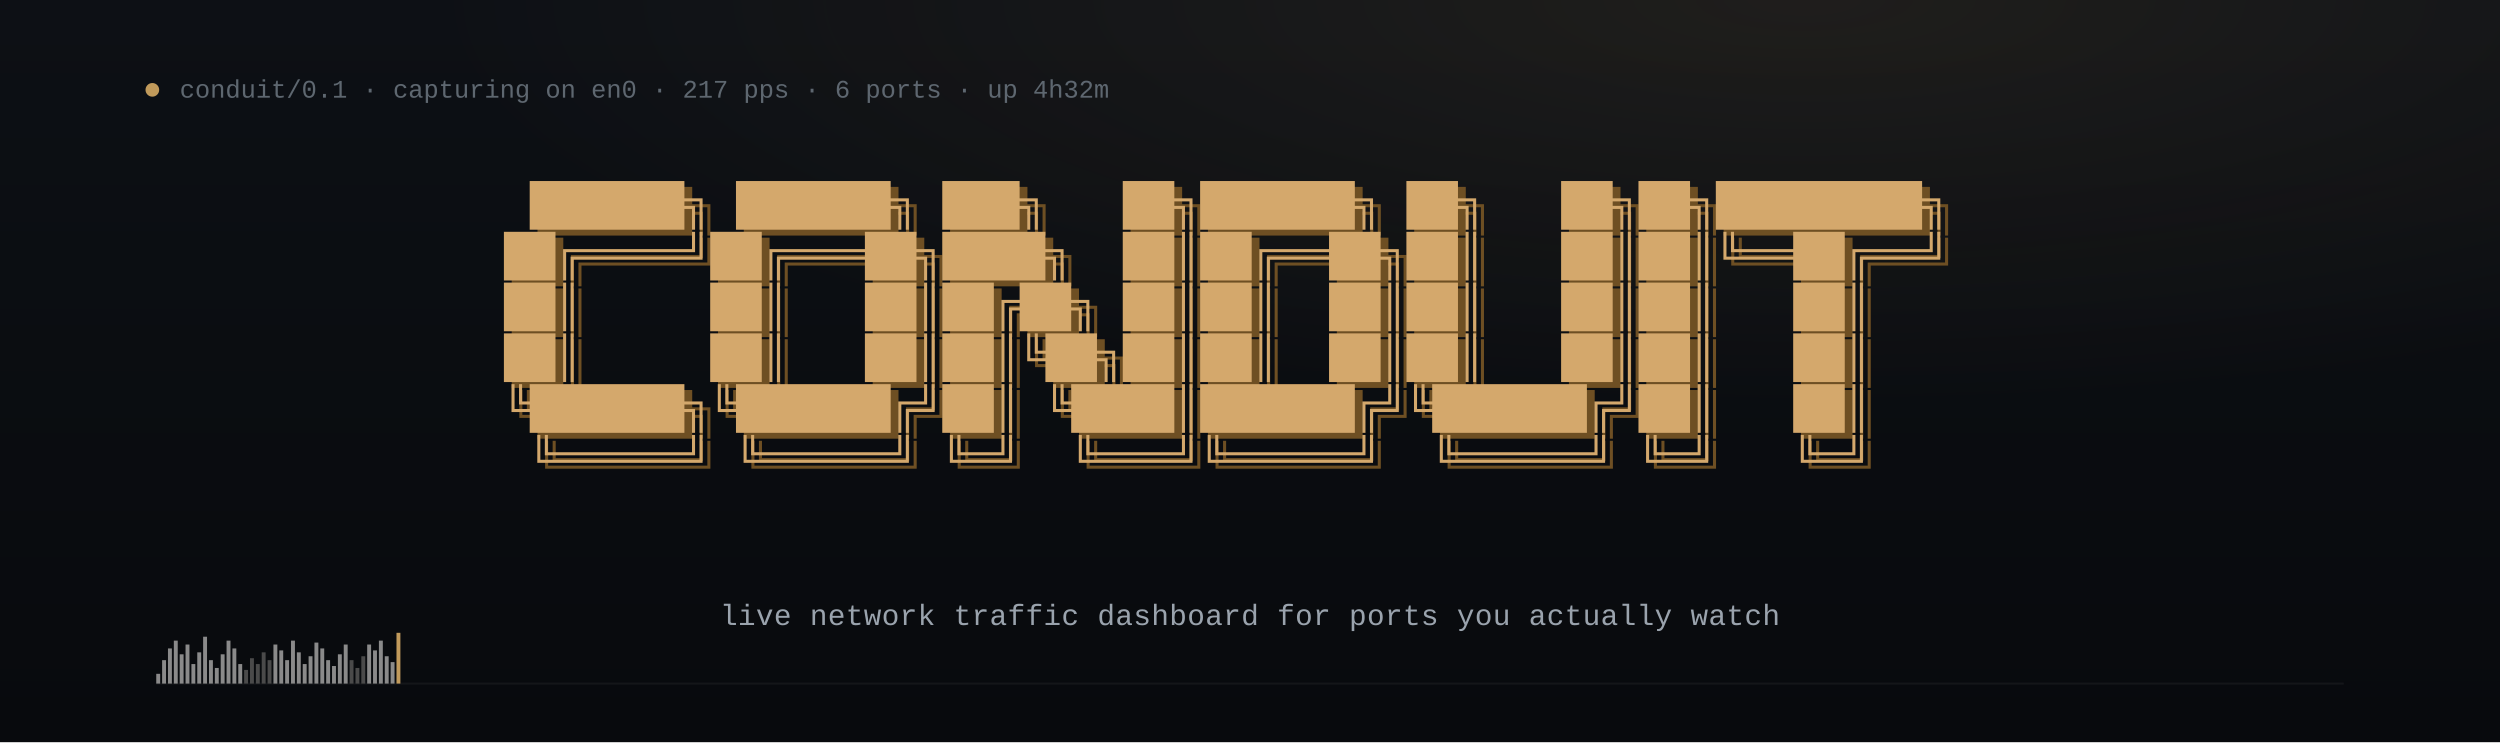
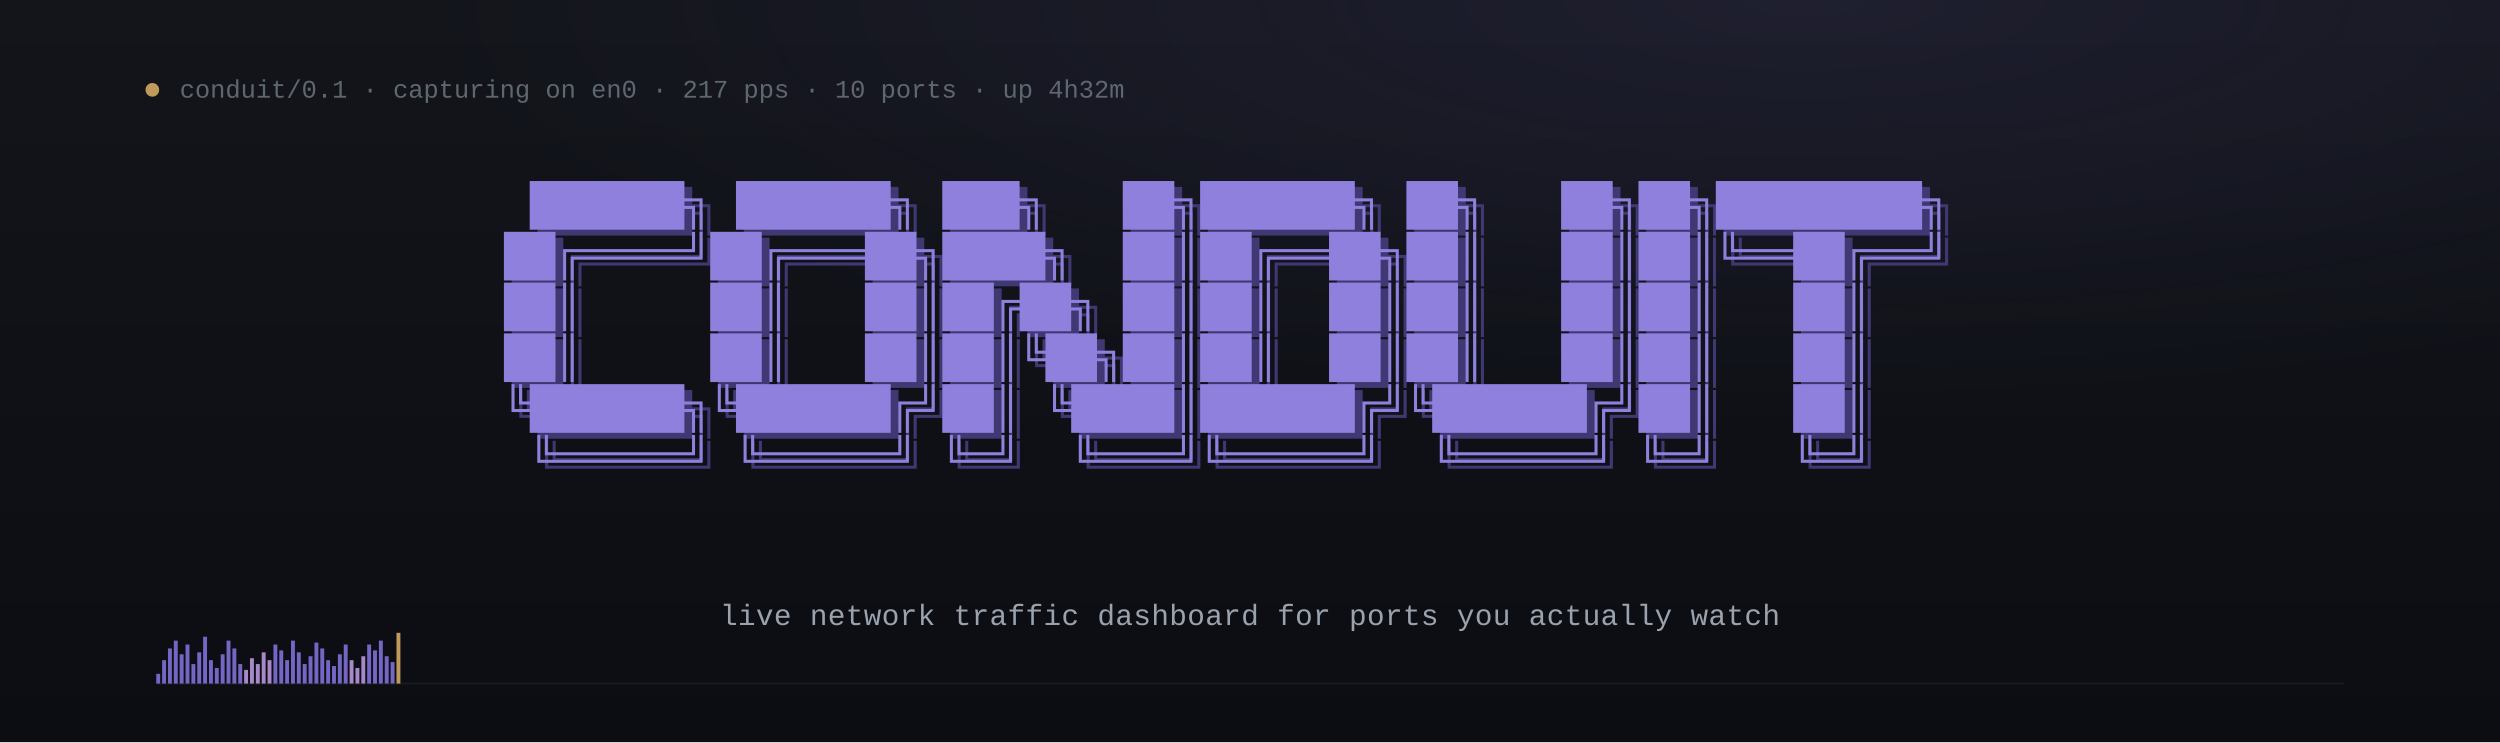
<svg xmlns="http://www.w3.org/2000/svg" viewBox="0 0 1280 380" preserveAspectRatio="xMidYMid meet" width="100%" font-family="ui-monospace, SFMono-Regular, Menlo, Consolas, 'Liberation Mono', monospace">
  <defs>
    <linearGradient id="bg" x1="0" y1="0" x2="0" y2="1">
-       <stop offset="0" stop-color="#0d1015" />
-       <stop offset="1" stop-color="#080a0d" />
+       <stop offset="0" stop-color="#13151b" />
+       <stop offset="1" stop-color="#0b0d12" />
    </linearGradient>
    <radialGradient id="glow" cx="0.72" cy="0.0" r="0.55">
-       <stop offset="0" stop-color="#c19a5b" stop-opacity="0.10" />
-       <stop offset="1" stop-color="#c19a5b" stop-opacity="0" />
+       <stop offset="0" stop-color="#7466c4" stop-opacity="0.12" />
+       <stop offset="1" stop-color="#7466c4" stop-opacity="0" />
    </radialGradient>
  </defs>
  <rect width="1280" height="380" fill="url(#bg)" />
  <rect width="1280" height="380" fill="url(#glow)" />
  <g font-size="13" fill="#5e6770">
    <circle cx="78" cy="46" r="3.5" fill="#c19a5b" />
-     <text x="92" y="50">conduit/0.1 · capturing on en0 · 217 pps · 6 ports · up 4h32m</text>
+     <text x="92" y="50">conduit/0.1 · capturing on en0 · 217 pps · 10 ports · up 4h32m</text>
  </g>
-   <text x="0" y="0" font-size="22" font-weight="700" fill="#6e4f23" xml:space="preserve">
+   <text x="0" y="0" font-size="22" font-weight="700" fill="#3f3873" xml:space="preserve">
    <tspan x="262" y="114"> ██████╗ ██████╗ ███╗   ██╗██████╗ ██╗   ██╗██╗████████╗</tspan>
    <tspan x="262" dy="26">██╔════╝██╔═══██╗████╗  ██║██╔══██╗██║   ██║██║╚══██╔══╝</tspan>
    <tspan x="262" dy="26">██║     ██║   ██║██╔██╗ ██║██║  ██║██║   ██║██║   ██║   </tspan>
    <tspan x="262" dy="26">██║     ██║   ██║██║╚██╗██║██║  ██║██║   ██║██║   ██║   </tspan>
    <tspan x="262" dy="26">╚██████╗╚██████╔╝██║ ╚████║██████╔╝╚██████╔╝██║   ██║   </tspan>
    <tspan x="262" dy="26"> ╚═════╝ ╚═════╝ ╚═╝  ╚═══╝╚═════╝  ╚═════╝ ╚═╝   ╚═╝   </tspan>
  </text>
-   <text x="0" y="0" font-size="22" font-weight="700" fill="#d4a86c" xml:space="preserve">
+   <text x="0" y="0" font-size="22" font-weight="700" fill="#9080dd" xml:space="preserve">
    <tspan x="258" y="111"> ██████╗ ██████╗ ███╗   ██╗██████╗ ██╗   ██╗██╗████████╗</tspan>
    <tspan x="258" dy="26">██╔════╝██╔═══██╗████╗  ██║██╔══██╗██║   ██║██║╚══██╔══╝</tspan>
    <tspan x="258" dy="26">██║     ██║   ██║██╔██╗ ██║██║  ██║██║   ██║██║   ██║   </tspan>
    <tspan x="258" dy="26">██║     ██║   ██║██║╚██╗██║██║  ██║██║   ██║██║   ██║   </tspan>
    <tspan x="258" dy="26">╚██████╗╚██████╔╝██║ ╚████║██████╔╝╚██████╔╝██║   ██║   </tspan>
    <tspan x="258" dy="26"> ╚═════╝ ╚═════╝ ╚═╝  ╚═══╝╚═════╝  ╚═════╝ ╚═╝   ╚═╝   </tspan>
  </text>
  <text x="640" y="320" font-size="15" fill="#9aa3ad" text-anchor="middle" letter-spacing="0.2">
    live network traffic dashboard for ports you actually watch
  </text>
  <line x1="80" y1="350" x2="1200" y2="350" stroke="rgba(255,255,255,0.05)" stroke-width="1" />
-   <g fill="#8a8a8a">
+   <g fill="#7466c4">
    <rect x="80" y="345" width="2" height="5" />
    <rect x="83" y="338" width="2" height="12" />
    <rect x="86" y="332" width="2" height="18" />
    <rect x="89" y="328" width="2" height="22" />
    <rect x="92" y="335" width="2" height="15" />
    <rect x="95" y="330" width="2" height="20" />
    <rect x="98" y="340" width="2" height="10" />
    <rect x="101" y="334" width="2" height="16" />
    <rect x="104" y="326" width="2" height="24" />
    <rect x="107" y="338" width="2" height="12" />
    <rect x="110" y="342" width="2" height="8" />
    <rect x="113" y="335" width="2" height="15" />
    <rect x="116" y="328" width="2" height="22" />
    <rect x="119" y="332" width="2" height="18" />
    <rect x="122" y="340" width="2" height="10" />
  </g>
-   <g fill="#4a4a4a">
+   <g fill="#a888c8">
    <rect x="125" y="343" width="2" height="7" />
    <rect x="128" y="337" width="2" height="13" />
    <rect x="131" y="340" width="2" height="10" />
    <rect x="134" y="334" width="2" height="16" />
    <rect x="137" y="338" width="2" height="12" />
  </g>
-   <g fill="#8a8a8a">
+   <g fill="#7466c4">
    <rect x="140" y="330" width="2" height="20" />
    <rect x="143" y="333" width="2" height="17" />
    <rect x="146" y="338" width="2" height="12" />
    <rect x="149" y="328" width="2" height="22" />
    <rect x="152" y="334" width="2" height="16" />
    <rect x="155" y="340" width="2" height="10" />
    <rect x="158" y="336" width="2" height="14" />
    <rect x="161" y="329" width="2" height="21" />
    <rect x="164" y="332" width="2" height="18" />
    <rect x="167" y="338" width="2" height="12" />
    <rect x="170" y="341" width="2" height="9" />
    <rect x="173" y="335" width="2" height="15" />
    <rect x="176" y="330" width="2" height="20" />
  </g>
-   <g fill="#4a4a4a">
+   <g fill="#a888c8">
    <rect x="179" y="338" width="2" height="12" />
    <rect x="182" y="342" width="2" height="8" />
    <rect x="185" y="336" width="2" height="14" />
  </g>
-   <g fill="#8a8a8a">
+   <g fill="#7466c4">
    <rect x="188" y="330" width="2" height="20" />
    <rect x="191" y="333" width="2" height="17" />
    <rect x="194" y="328" width="2" height="22" />
    <rect x="197" y="336" width="2" height="14" />
    <rect x="200" y="339" width="2" height="11" />
  </g>
  <rect x="203" y="324" width="2" height="26" fill="#c19a5b" />
</svg>
